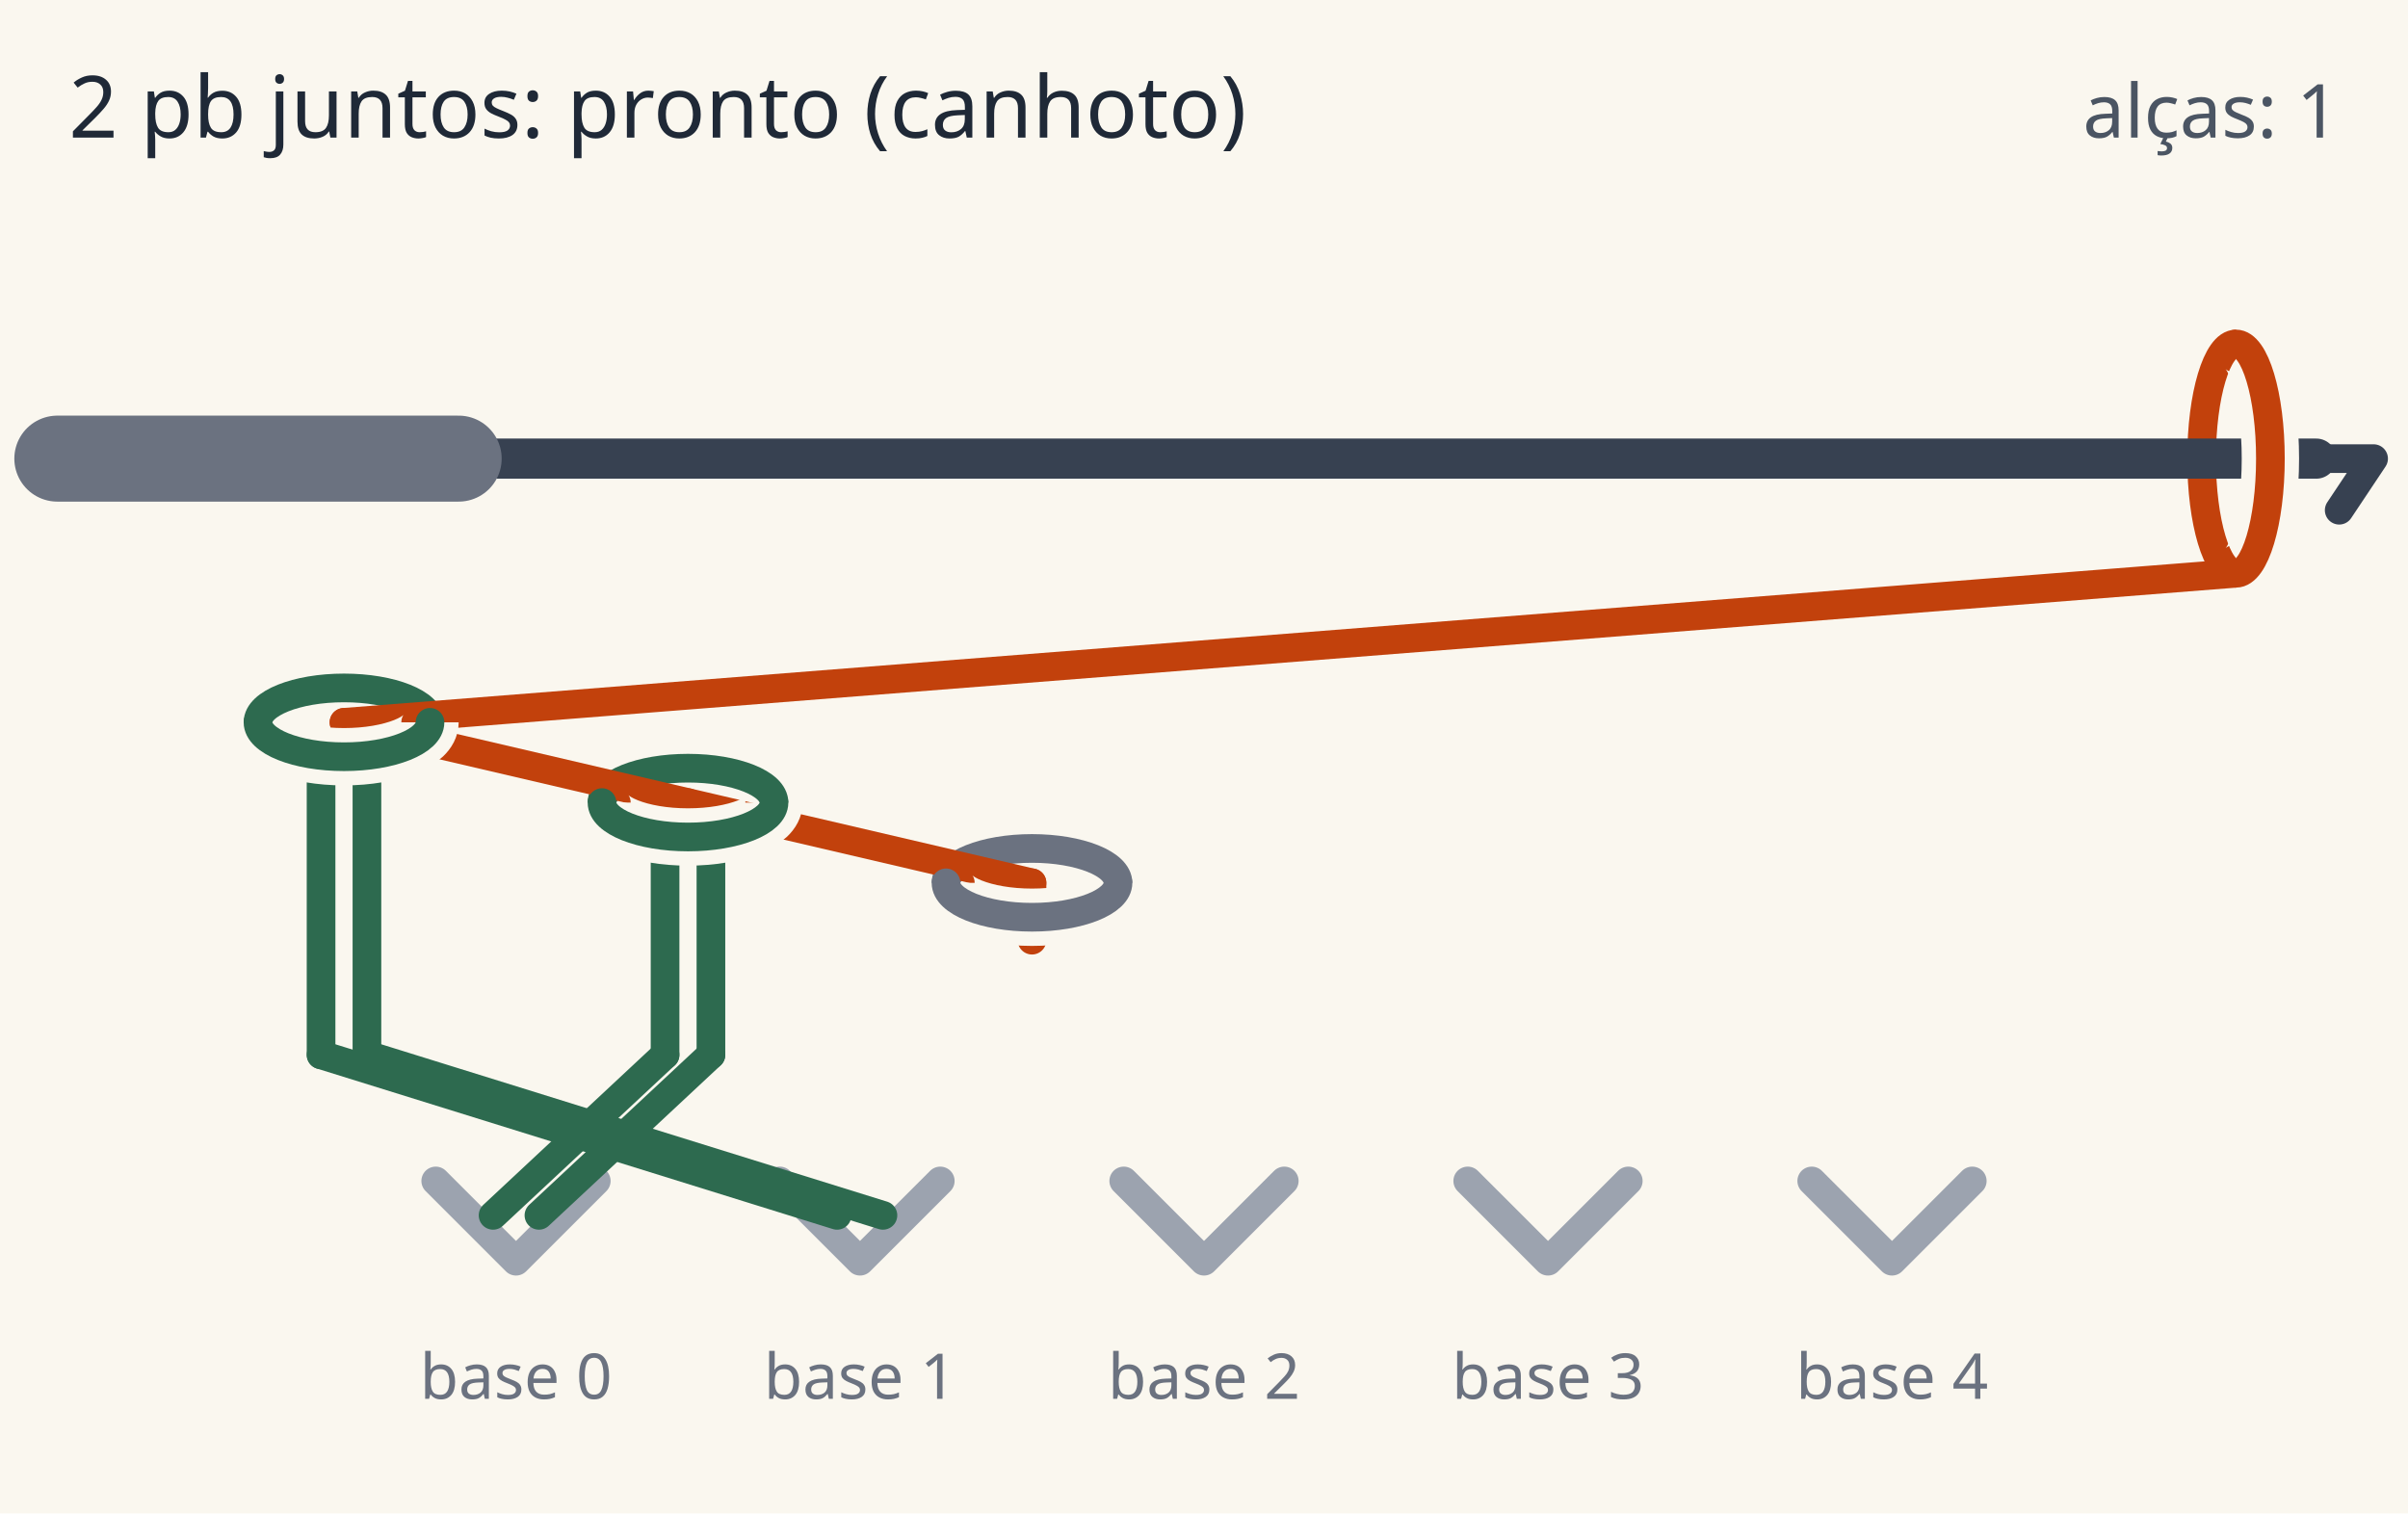
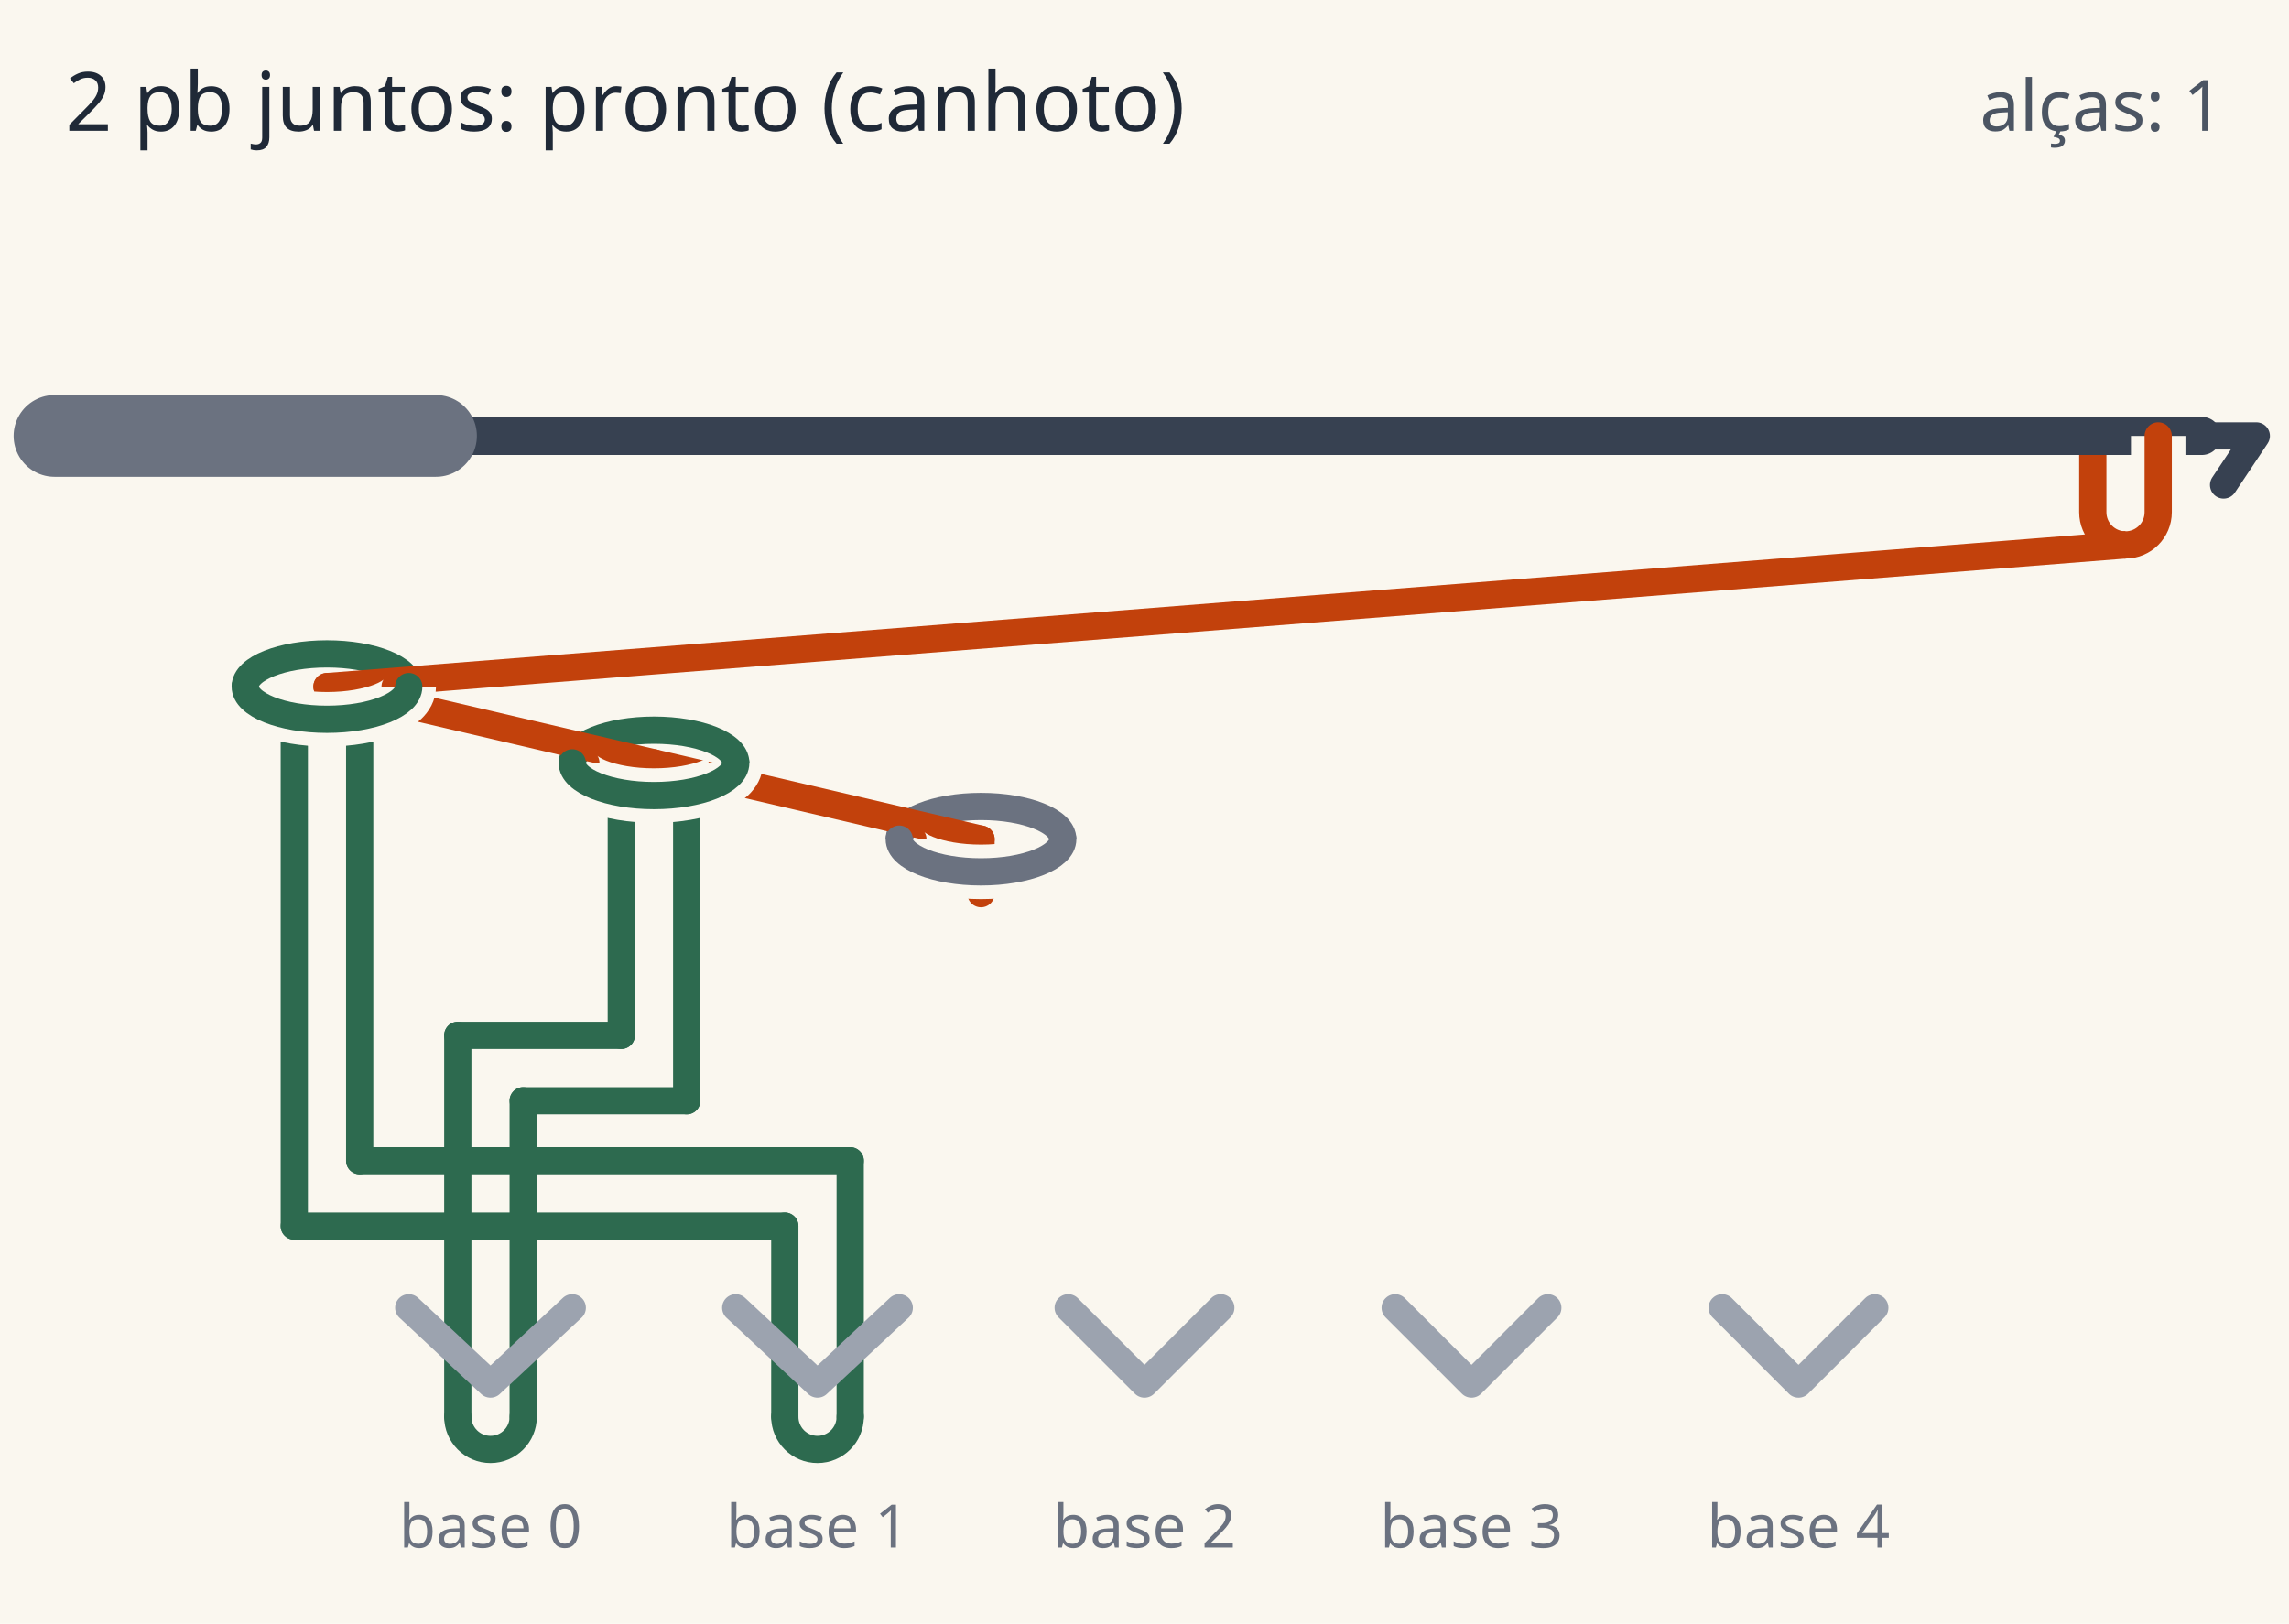
- <svg xmlns="http://www.w3.org/2000/svg" viewBox="0 0 420.0 264.0" width="420.0" height="264.0" font-family="sans-serif">
+ <svg xmlns="http://www.w3.org/2000/svg" viewBox="0 0 420.0 298.0" width="420.0" height="298.0" font-family="sans-serif">
  <rect width="100%" height="100%" fill="#faf7ef" />
  <text x="12" y="24" font-size="15" fill="#1f2937">2 pb juntos: pronto (canhoto)</text>
  <text x="408.0" y="24" font-size="13" text-anchor="end" fill="#4b5563">alças: 1</text>
-   <path data-base-top="0" d="M 76.0 206.0 L 90.0 220.0 L 104.0 206.0" fill="none" stroke="#9ca3af" stroke-width="5" stroke-linecap="round" stroke-linejoin="round" />
-   <text x="90.0" y="244.0" font-size="11" text-anchor="middle" fill="#6b7280">base 0</text>
-   <path data-base-top="1" d="M 136.0 206.0 L 150.0 220.0 L 164.0 206.0" fill="none" stroke="#9ca3af" stroke-width="5" stroke-linecap="round" stroke-linejoin="round" />
-   <text x="150.0" y="244.0" font-size="11" text-anchor="middle" fill="#6b7280">base 1</text>
-   <path data-base-top="2" d="M 196.0 206.0 L 210.0 220.0 L 224.0 206.0" fill="none" stroke="#9ca3af" stroke-width="5" stroke-linecap="round" stroke-linejoin="round" />
-   <text x="210.0" y="244.0" font-size="11" text-anchor="middle" fill="#6b7280">base 2</text>
-   <path data-base-top="3" d="M 256.0 206.0 L 270.0 220.0 L 284.0 206.0" fill="none" stroke="#9ca3af" stroke-width="5" stroke-linecap="round" stroke-linejoin="round" />
-   <text x="270.0" y="244.0" font-size="11" text-anchor="middle" fill="#6b7280">base 3</text>
-   <path data-base-top="4" d="M 316.0 206.0 L 330.0 220.0 L 344.0 206.0" fill="none" stroke="#9ca3af" stroke-width="5" stroke-linecap="round" stroke-linejoin="round" />
-   <text x="330.0" y="244.0" font-size="11" text-anchor="middle" fill="#6b7280">base 4</text>
-   <line data-leg="1" data-base="0" data-side="l" data-seg="v" x1="116.0" y1="146.0" x2="116.0" y2="184.0" stroke="#2d6a4f" stroke-width="5" stroke-linecap="round" />
-   <line data-leg="1" data-base="0" data-side="l" data-seg="d" x1="116.0" y1="184.0" x2="86.0" y2="212.0" stroke="#2d6a4f" stroke-width="5" stroke-linecap="round" />
-   <line data-leg="1" data-base="0" data-side="r" data-seg="v" x1="124.0" y1="146.0" x2="124.0" y2="184.0" stroke="#2d6a4f" stroke-width="5" stroke-linecap="round" />
-   <line data-leg="1" data-base="0" data-side="r" data-seg="d" x1="124.0" y1="184.0" x2="94.0" y2="212.0" stroke="#2d6a4f" stroke-width="5" stroke-linecap="round" />
-   <line data-leg="2" data-base="1" data-side="l" data-seg="v" x1="56.0" y1="132.0" x2="56.0" y2="184.0" stroke="#2d6a4f" stroke-width="5" stroke-linecap="round" />
-   <line data-leg="2" data-base="1" data-side="l" data-seg="d" x1="56.0" y1="184.0" x2="146.0" y2="212.0" stroke="#2d6a4f" stroke-width="5" stroke-linecap="round" />
-   <line data-leg="2" data-base="1" data-side="r" data-seg="v" x1="64.0" y1="132.0" x2="64.0" y2="184.0" stroke="#2d6a4f" stroke-width="5" stroke-linecap="round" />
-   <line data-leg="2" data-base="1" data-side="r" data-seg="d" x1="64.0" y1="184.0" x2="154.0" y2="212.0" stroke="#2d6a4f" stroke-width="5" stroke-linecap="round" />
-   <path data-loop="0" data-kind="initial" data-on-hook="0" data-part="back" d="M 165.0 154.0 A 15 6 0 0 1 195.0 154.0" fill="none" stroke="#6b7280" stroke-width="5" stroke-linecap="round" />
-   <path data-loop="1" data-kind="pulled" data-on-hook="0" data-part="back" d="M 105.0 140.0 A 15 6 0 0 1 135.0 140.0" fill="none" stroke="#2d6a4f" stroke-width="5" stroke-linecap="round" />
-   <path data-loop="2" data-kind="pulled" data-on-hook="0" data-part="back" d="M 45.0 126.0 A 15 6 0 0 1 75.0 126.0" fill="none" stroke="#2d6a4f" stroke-width="5" stroke-linecap="round" />
-   <path data-loop="3" data-kind="yo" data-on-hook="1" data-part="back" d="M 390.0 60.0 A 6 20 0 0 0 390.0 100.0" fill="none" stroke="#c2410c" stroke-width="5" stroke-linecap="round" />
+   <text x="90.0" y="284.0" font-size="11" text-anchor="middle" fill="#6b7280">base 0</text>
+   <text x="150.0" y="284.0" font-size="11" text-anchor="middle" fill="#6b7280">base 1</text>
+   <text x="210.0" y="284.0" font-size="11" text-anchor="middle" fill="#6b7280">base 2</text>
+   <text x="270.0" y="284.0" font-size="11" text-anchor="middle" fill="#6b7280">base 3</text>
+   <text x="330.0" y="284.0" font-size="11" text-anchor="middle" fill="#6b7280">base 4</text>
+   <line data-leg="1" data-base="0" data-side="back" data-seg="0" x1="114.0" y1="146.0" x2="114.0" y2="190.0" stroke="#2d6a4f" stroke-width="5" stroke-linecap="round" />
+   <line data-leg="1" data-base="0" data-side="back" data-seg="1" x1="114.0" y1="190.0" x2="84.0" y2="190.0" stroke="#2d6a4f" stroke-width="5" stroke-linecap="round" />
+   <line data-leg="1" data-base="0" data-side="back" data-seg="2" x1="84.0" y1="190.0" x2="84.0" y2="260.0" stroke="#2d6a4f" stroke-width="5" stroke-linecap="round" />
+   <line data-leg="1" data-base="0" data-side="front" data-seg="0" x1="126.0" y1="146.0" x2="126.0" y2="202.0" stroke="#2d6a4f" stroke-width="5" stroke-linecap="round" />
+   <line data-leg="1" data-base="0" data-side="front" data-seg="1" x1="126.0" y1="202.0" x2="96.0" y2="202.0" stroke="#2d6a4f" stroke-width="5" stroke-linecap="round" />
+   <line data-leg="1" data-base="0" data-side="front" data-seg="2" x1="96.0" y1="202.0" x2="96.0" y2="260.0" stroke="#2d6a4f" stroke-width="5" stroke-linecap="round" />
+   <line data-leg="2" data-base="1" data-side="back" data-seg="0" x1="54.0" y1="132.0" x2="54.0" y2="225.0" stroke="#2d6a4f" stroke-width="5" stroke-linecap="round" />
+   <line data-leg="2" data-base="1" data-side="back" data-seg="1" x1="54.0" y1="225.0" x2="144.0" y2="225.0" stroke="#2d6a4f" stroke-width="5" stroke-linecap="round" />
+   <line data-leg="2" data-base="1" data-side="back" data-seg="2" x1="144.0" y1="225.0" x2="144.0" y2="260.0" stroke="#2d6a4f" stroke-width="5" stroke-linecap="round" />
+   <line data-leg="2" data-base="1" data-side="front" data-seg="0" x1="66.0" y1="132.0" x2="66.0" y2="213.0" stroke="#2d6a4f" stroke-width="5" stroke-linecap="round" />
+   <line data-leg="2" data-base="1" data-side="front" data-seg="1" x1="66.0" y1="213.0" x2="156.0" y2="213.0" stroke="#2d6a4f" stroke-width="5" stroke-linecap="round" />
+   <line data-leg="2" data-base="1" data-side="front" data-seg="2" x1="156.0" y1="213.0" x2="156.0" y2="260.0" stroke="#2d6a4f" stroke-width="5" stroke-linecap="round" />
+   <path data-leg-curve="1" data-base="0" d="M 84.0 260.0 A 6 6 0 0 0 96.0 260.0" fill="none" stroke="#2d6a4f" stroke-width="5" stroke-linecap="round" />
+   <path data-leg-curve="2" data-base="1" d="M 144.0 260.0 A 6 6 0 0 0 156.0 260.0" fill="none" stroke="#2d6a4f" stroke-width="5" stroke-linecap="round" />
+   <path data-base-top="0" data-cx="90.0" data-hw="15.0" d="M 75.0 240.0 L 90.0 254.0 L 105.0 240.0" fill="none" stroke="#9ca3af" stroke-width="5" stroke-linecap="round" stroke-linejoin="round" />
+   <path data-base-top="1" data-cx="150.0" data-hw="15.0" d="M 135.0 240.0 L 150.0 254.0 L 165.0 240.0" fill="none" stroke="#9ca3af" stroke-width="5" stroke-linecap="round" stroke-linejoin="round" />
+   <path data-base-top="2" data-cx="210.0" data-hw="14.0" d="M 196.0 240.0 L 210.0 254.0 L 224.0 240.0" fill="none" stroke="#9ca3af" stroke-width="5" stroke-linecap="round" stroke-linejoin="round" />
+   <path data-base-top="3" data-cx="270.0" data-hw="14.0" d="M 256.0 240.0 L 270.0 254.0 L 284.0 240.0" fill="none" stroke="#9ca3af" stroke-width="5" stroke-linecap="round" stroke-linejoin="round" />
+   <path data-base-top="4" data-cx="330.0" data-hw="14.0" d="M 316.0 240.0 L 330.0 254.0 L 344.0 240.0" fill="none" stroke="#9ca3af" stroke-width="5" stroke-linecap="round" stroke-linejoin="round" />
+   <path data-loop="0" data-kind="initial" data-on-hook="0" data-part="back" data-cx="180.0" data-cy="154.0" d="M 165.0 154.0 A 15 6 0 0 1 195.0 154.0" fill="none" stroke="#6b7280" stroke-width="5" stroke-linecap="round" />
+   <path data-loop="1" data-kind="pulled" data-on-hook="0" data-part="back" data-cx="120.0" data-cy="140.0" d="M 105.0 140.0 A 15 6 0 0 1 135.0 140.0" fill="none" stroke="#2d6a4f" stroke-width="5" stroke-linecap="round" />
+   <path data-loop="2" data-kind="pulled" data-on-hook="0" data-part="back" data-cx="60.0" data-cy="126.0" d="M 45.0 126.0 A 15 6 0 0 1 75.0 126.0" fill="none" stroke="#2d6a4f" stroke-width="5" stroke-linecap="round" />
+   <path data-loop="3" data-kind="yo" data-on-hook="1" data-part="back" data-cx="390.0" data-cy="80.0" d="M 384.0 80.0 L 384.0 94.0 A 6 6 0 0 0 390.0 100.0" fill="none" stroke="#c2410c" stroke-width="5" stroke-linecap="round" />
  <line data-hook="1" x1="16.0" y1="80" x2="404.0" y2="80" stroke="#374151" stroke-width="7" stroke-linecap="round" />
  <line data-hook-handle="1" x1="10.0" y1="80" x2="80.0" y2="80" stroke="#6b7280" stroke-width="15" stroke-linecap="round" />
  <path data-hook-tip="1" d="M 402.0 80 L 414.0 80 L 408.0 89" fill="none" stroke="#374151" stroke-width="5" stroke-linecap="round" stroke-linejoin="round" />
  <line data-strand="3" data-draw="1" data-through="2" x1="390.0" y1="100.0" x2="60.0" y2="126.0" stroke="#c2410c" stroke-width="5" stroke-linecap="round" />
  <line data-strand="3" data-draw="1" data-through="1" x1="60.0" y1="126.0" x2="120.0" y2="140.0" stroke="#c2410c" stroke-width="5" stroke-linecap="round" />
  <line data-strand="3" data-draw="1" data-through="0" x1="120.0" y1="140.0" x2="180.0" y2="154.0" stroke="#c2410c" stroke-width="5" stroke-linecap="round" />
  <line data-strand="3" data-draw="1" data-exit="1" x1="180.0" y1="154.0" x2="180.0" y2="164.0" stroke="#c2410c" stroke-width="5" stroke-linecap="round" />
  <path d="M 165.0 154.0 A 15 6 0 0 0 195.0 154.0" fill="none" stroke="#faf7ef" stroke-width="10" stroke-linecap="butt" />
-   <path data-loop="0" data-kind="initial" data-on-hook="0" data-part="front" d="M 165.0 154.0 A 15 6 0 0 0 195.0 154.0" fill="none" stroke="#6b7280" stroke-width="5" stroke-linecap="round" />
+   <path data-loop="0" data-kind="initial" data-on-hook="0" data-part="front" data-cx="180.0" data-cy="154.0" d="M 165.0 154.0 A 15 6 0 0 0 195.0 154.0" fill="none" stroke="#6b7280" stroke-width="5" stroke-linecap="round" />
  <path d="M 105.0 140.0 A 15 6 0 0 0 135.0 140.0" fill="none" stroke="#faf7ef" stroke-width="10" stroke-linecap="butt" />
-   <path data-loop="1" data-kind="pulled" data-on-hook="0" data-part="front" d="M 105.0 140.0 A 15 6 0 0 0 135.0 140.0" fill="none" stroke="#2d6a4f" stroke-width="5" stroke-linecap="round" />
+   <path data-loop="1" data-kind="pulled" data-on-hook="0" data-part="front" data-cx="120.0" data-cy="140.0" d="M 105.0 140.0 A 15 6 0 0 0 135.0 140.0" fill="none" stroke="#2d6a4f" stroke-width="5" stroke-linecap="round" />
  <path d="M 45.0 126.0 A 15 6 0 0 0 75.0 126.0" fill="none" stroke="#faf7ef" stroke-width="10" stroke-linecap="butt" />
-   <path data-loop="2" data-kind="pulled" data-on-hook="0" data-part="front" d="M 45.0 126.0 A 15 6 0 0 0 75.0 126.0" fill="none" stroke="#2d6a4f" stroke-width="5" stroke-linecap="round" />
-   <path d="M 390.0 60.0 A 6 20 0 0 1 390.0 100.0" fill="none" stroke="#faf7ef" stroke-width="10" stroke-linecap="butt" />
-   <path data-loop="3" data-kind="yo" data-on-hook="1" data-part="front" d="M 390.0 60.0 A 6 20 0 0 1 390.0 100.0" fill="none" stroke="#c2410c" stroke-width="5" stroke-linecap="round" />
+   <path data-loop="2" data-kind="pulled" data-on-hook="0" data-part="front" data-cx="60.0" data-cy="126.0" d="M 45.0 126.0 A 15 6 0 0 0 75.0 126.0" fill="none" stroke="#2d6a4f" stroke-width="5" stroke-linecap="round" />
+   <path d="M 390.0 100.0 A 6 6 0 0 0 396.0 94.0 L 396.0 80.0" fill="none" stroke="#faf7ef" stroke-width="10" stroke-linecap="butt" />
+   <path data-loop="3" data-kind="yo" data-on-hook="1" data-part="front" data-cx="390.0" data-cy="80.0" d="M 390.0 100.0 A 6 6 0 0 0 396.0 94.0 L 396.0 80.0" fill="none" stroke="#c2410c" stroke-width="5" stroke-linecap="round" />
</svg>
